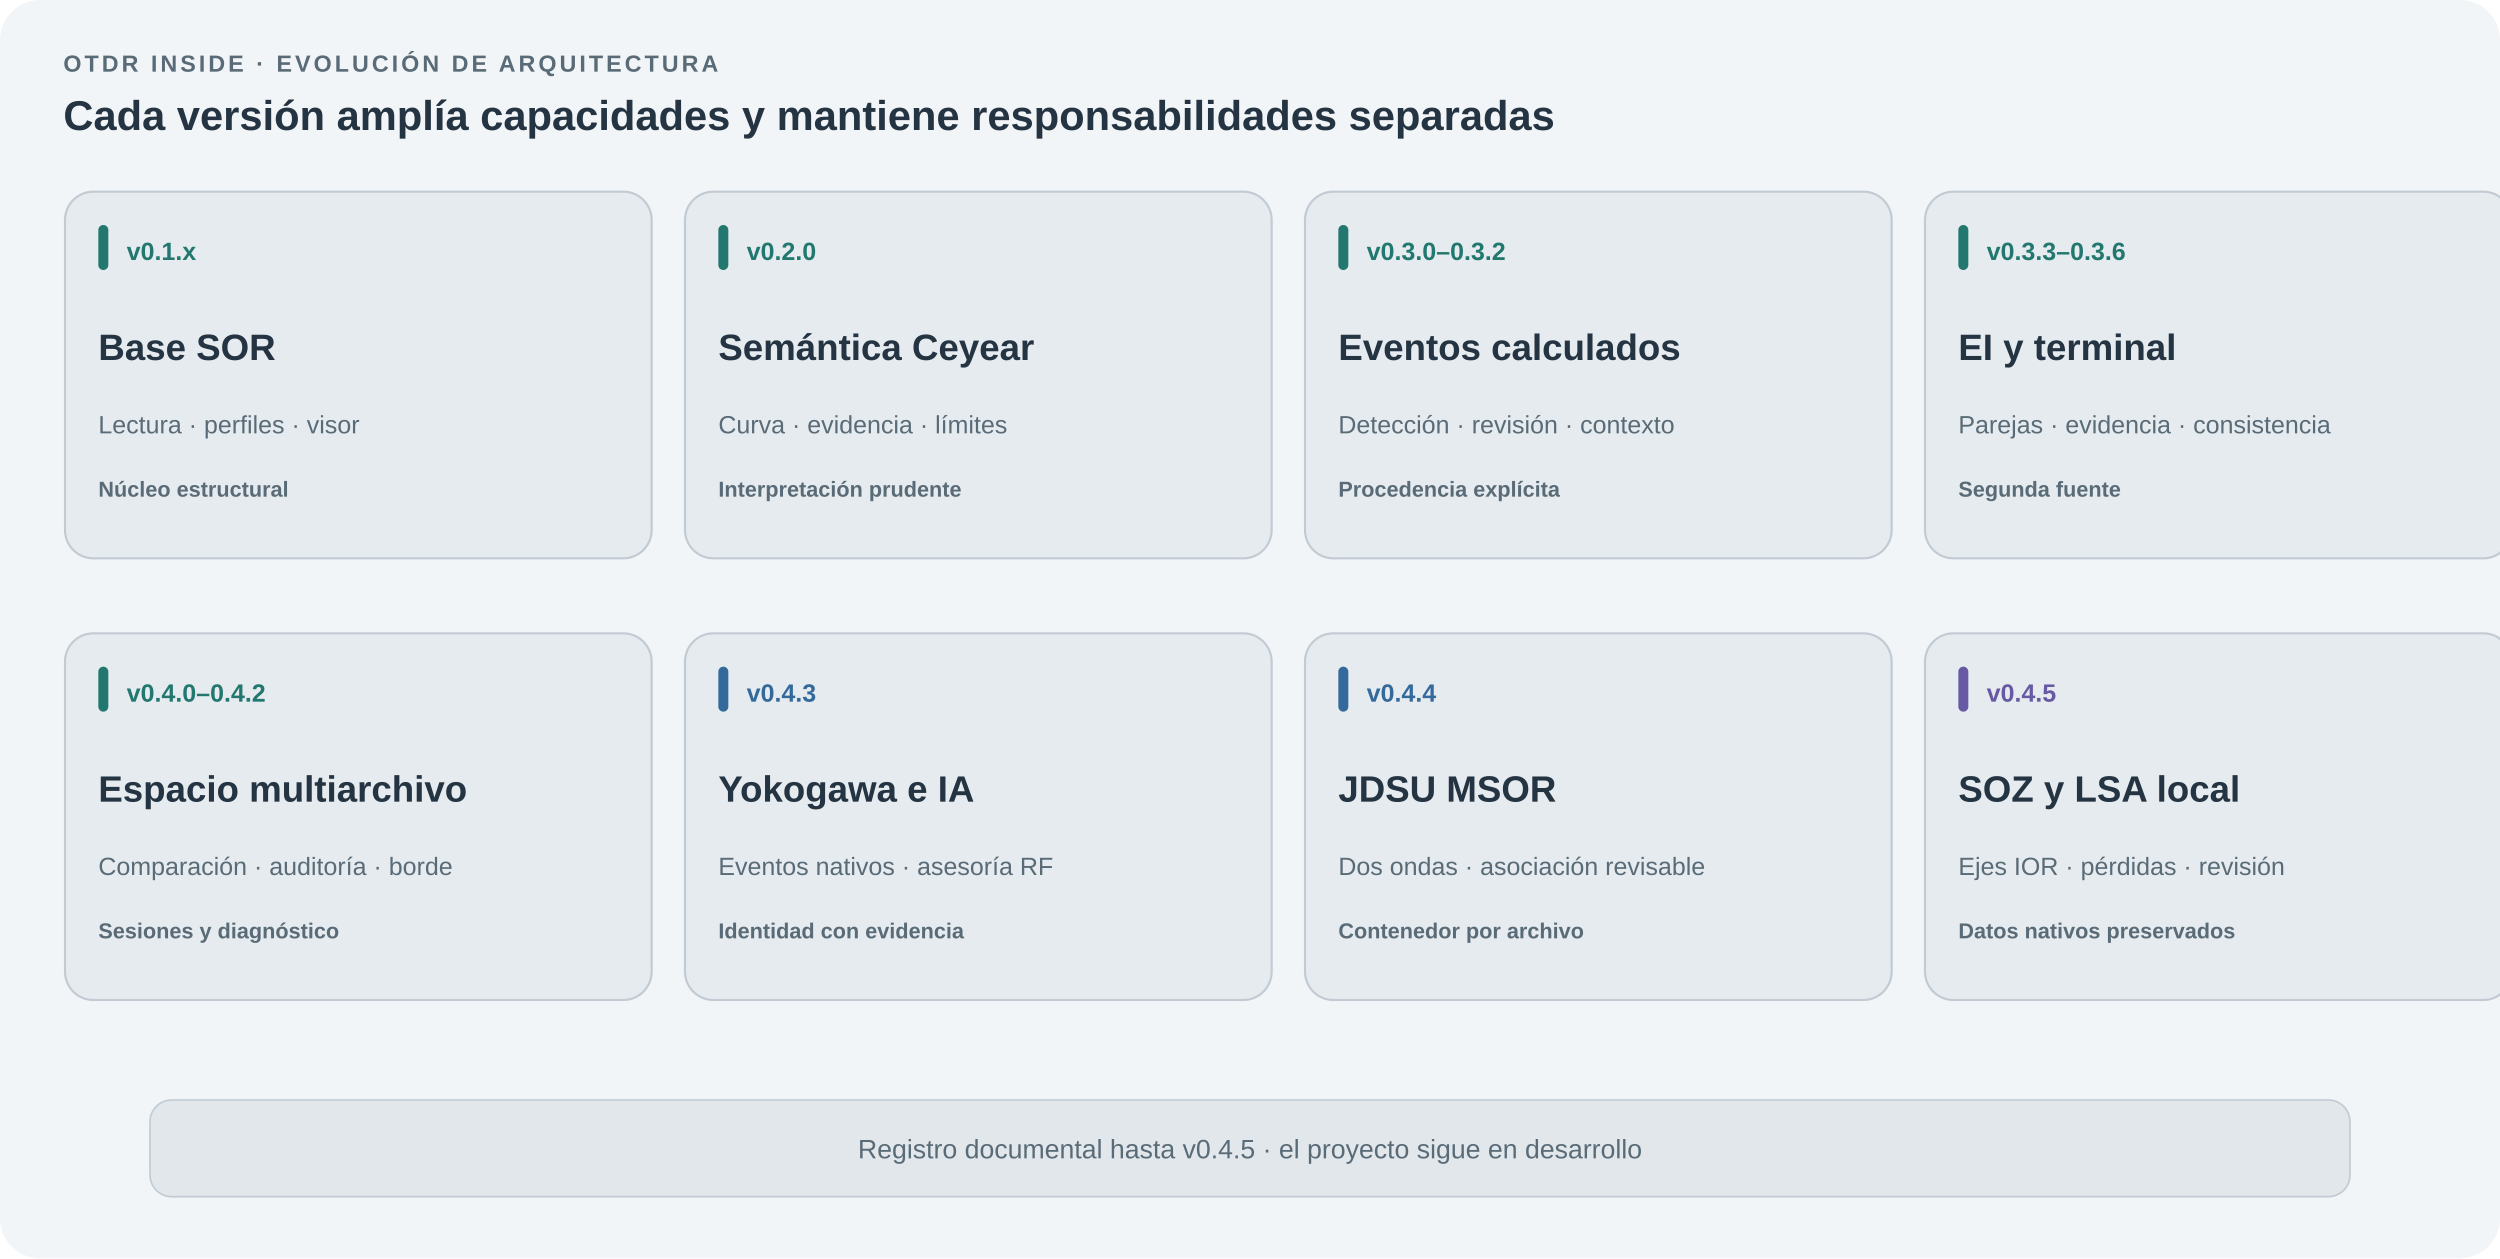
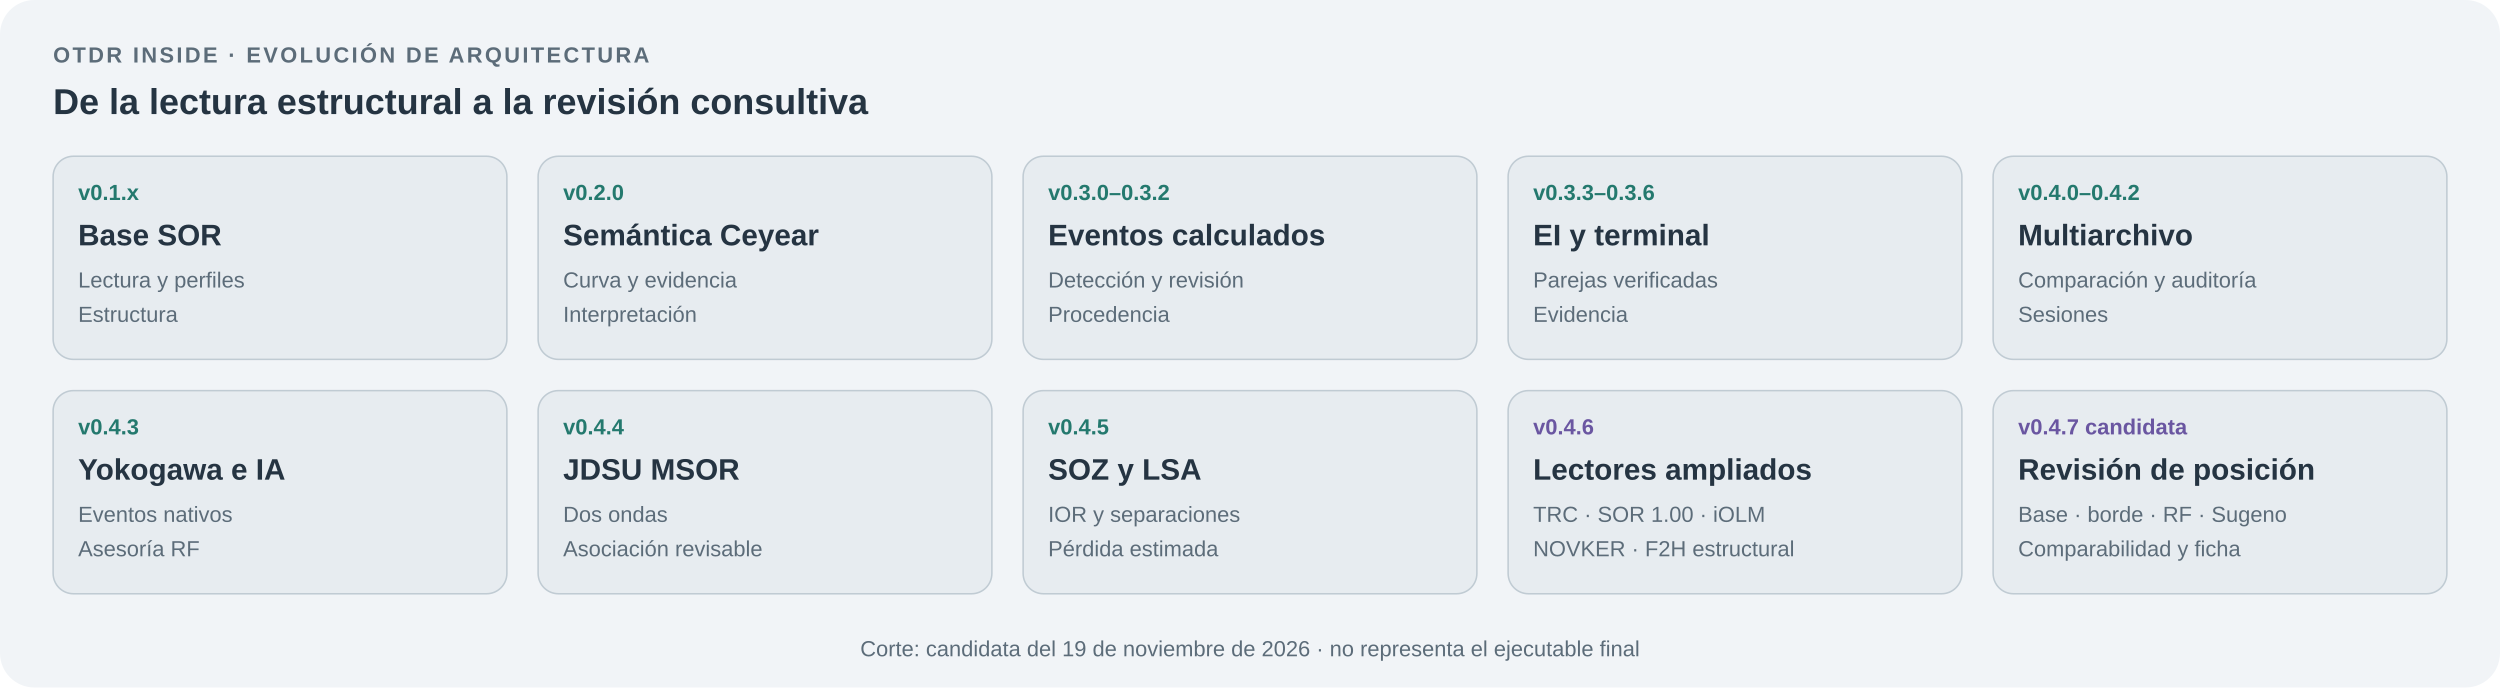
- <svg xmlns="http://www.w3.org/2000/svg" width="1500" height="755" viewBox="0 0 1500 755">
-   <rect width="1500" height="755" rx="24" fill="#f2f5f7" />
+ <svg xmlns="http://www.w3.org/2000/svg" width="1600" height="440" viewBox="0 0 1600 440">
+   <rect width="1600" height="440" rx="22" fill="#f1f4f7" />
  <g font-family="Segoe UI,Arial,sans-serif">
-     <text x="38" y="43" font-size="14" font-weight="700" fill="#596b77" letter-spacing="1.8">OTDR INSIDE · EVOLUCIÓN DE ARQUITECTURA</text>
-     <text x="38" y="78" font-size="25" font-weight="700" fill="#253442">Cada versión amplía capacidades y mantiene responsabilidades separadas</text>
-     <rect x="39" y="115" width="352" height="220" rx="17" fill="#e6ebef" stroke="#c2cbd3" stroke-width="1.3" />
-     <rect x="59" y="135" width="6" height="27" rx="3" fill="#22786f" />
-     <text x="76" y="156" font-size="15" font-weight="700" fill="#22786f">v0.1.x</text>
-     <text x="59" y="216" font-size="22" font-weight="700" fill="#253442">Base SOR</text>
-     <text x="59" y="260" font-size="15" fill="#596b77">Lectura · perfiles · visor</text>
-     <text x="59" y="298" font-size="13" font-weight="600" fill="#596b77">Núcleo estructural</text>
-     <rect x="411" y="115" width="352" height="220" rx="17" fill="#e6ebef" stroke="#c2cbd3" stroke-width="1.3" />
-     <rect x="431" y="135" width="6" height="27" rx="3" fill="#22786f" />
-     <text x="448" y="156" font-size="15" font-weight="700" fill="#22786f">v0.2.0</text>
-     <text x="431" y="216" font-size="22" font-weight="700" fill="#253442">Semántica Ceyear</text>
-     <text x="431" y="260" font-size="15" fill="#596b77">Curva · evidencia · límites</text>
-     <text x="431" y="298" font-size="13" font-weight="600" fill="#596b77">Interpretación prudente</text>
-     <rect x="783" y="115" width="352" height="220" rx="17" fill="#e6ebef" stroke="#c2cbd3" stroke-width="1.3" />
-     <rect x="803" y="135" width="6" height="27" rx="3" fill="#22786f" />
-     <text x="820" y="156" font-size="15" font-weight="700" fill="#22786f">v0.3.0–0.3.2</text>
-     <text x="803" y="216" font-size="22" font-weight="700" fill="#253442">Eventos calculados</text>
-     <text x="803" y="260" font-size="15" fill="#596b77">Detección · revisión · contexto</text>
-     <text x="803" y="298" font-size="13" font-weight="600" fill="#596b77">Procedencia explícita</text>
-     <rect x="1155" y="115" width="352" height="220" rx="17" fill="#e6ebef" stroke="#c2cbd3" stroke-width="1.3" />
-     <rect x="1175" y="135" width="6" height="27" rx="3" fill="#22786f" />
-     <text x="1192" y="156" font-size="15" font-weight="700" fill="#22786f">v0.3.3–0.3.6</text>
-     <text x="1175" y="216" font-size="22" font-weight="700" fill="#253442">EI y terminal</text>
-     <text x="1175" y="260" font-size="15" fill="#596b77">Parejas · evidencia · consistencia</text>
-     <text x="1175" y="298" font-size="13" font-weight="600" fill="#596b77">Segunda fuente</text>
-     <rect x="39" y="380" width="352" height="220" rx="17" fill="#e6ebef" stroke="#c2cbd3" stroke-width="1.3" />
-     <rect x="59" y="400" width="6" height="27" rx="3" fill="#22786f" />
-     <text x="76" y="421" font-size="15" font-weight="700" fill="#22786f">v0.4.0–0.4.2</text>
-     <text x="59" y="481" font-size="22" font-weight="700" fill="#253442">Espacio multiarchivo</text>
-     <text x="59" y="525" font-size="15" fill="#596b77">Comparación · auditoría · borde</text>
-     <text x="59" y="563" font-size="13" font-weight="600" fill="#596b77">Sesiones y diagnóstico</text>
-     <rect x="411" y="380" width="352" height="220" rx="17" fill="#e6ebef" stroke="#c2cbd3" stroke-width="1.3" />
-     <rect x="431" y="400" width="6" height="27" rx="3" fill="#346a9b" />
-     <text x="448" y="421" font-size="15" font-weight="700" fill="#346a9b">v0.4.3</text>
-     <text x="431" y="481" font-size="22" font-weight="700" fill="#253442">Yokogawa e IA</text>
-     <text x="431" y="525" font-size="15" fill="#596b77">Eventos nativos · asesoría RF</text>
-     <text x="431" y="563" font-size="13" font-weight="600" fill="#596b77">Identidad con evidencia</text>
-     <rect x="783" y="380" width="352" height="220" rx="17" fill="#e6ebef" stroke="#c2cbd3" stroke-width="1.3" />
-     <rect x="803" y="400" width="6" height="27" rx="3" fill="#346a9b" />
-     <text x="820" y="421" font-size="15" font-weight="700" fill="#346a9b">v0.4.4</text>
-     <text x="803" y="481" font-size="22" font-weight="700" fill="#253442">JDSU MSOR</text>
-     <text x="803" y="525" font-size="15" fill="#596b77">Dos ondas · asociación revisable</text>
-     <text x="803" y="563" font-size="13" font-weight="600" fill="#596b77">Contenedor por archivo</text>
-     <rect x="1155" y="380" width="352" height="220" rx="17" fill="#e6ebef" stroke="#c2cbd3" stroke-width="1.3" />
-     <rect x="1175" y="400" width="6" height="27" rx="3" fill="#6759a4" />
-     <text x="1192" y="421" font-size="15" font-weight="700" fill="#6759a4">v0.4.5</text>
-     <text x="1175" y="481" font-size="22" font-weight="700" fill="#253442">SOZ y LSA local</text>
-     <text x="1175" y="525" font-size="15" fill="#596b77">Ejes IOR · pérdidas · revisión</text>
-     <text x="1175" y="563" font-size="13" font-weight="600" fill="#596b77">Datos nativos preservados</text>
-     <rect x="90" y="660" width="1320" height="58" rx="13" fill="#e2e7ec" stroke="#c2cbd3" />
-     <text x="750" y="695" text-anchor="middle" font-size="16" fill="#596b77">Registro documental hasta v0.4.5 · el proyecto sigue en desarrollo</text>
+     <text x="34" y="40" font-size="14" font-weight="700" letter-spacing="1.5" fill="#5c6c79">OTDR INSIDE · EVOLUCIÓN DE ARQUITECTURA</text>
+     <text x="34" y="73" font-size="23" font-weight="700" fill="#253442">De la lectura estructural a la revisión consultiva</text>
+     <rect x="34" y="100" width="290.4" height="130" rx="13" fill="#e7ecf0" stroke="#c0cbd3" />
+     <text x="50" y="128" font-size="14" fill="#24796e" font-weight="700">v0.1.x</text>
+     <text x="50" y="157" font-size="19" font-weight="700" fill="#253442">Base SOR</text>
+     <text x="50" y="184" font-size="14" fill="#5c6c79">Lectura y perfiles</text>
+     <text x="50" y="206" font-size="14" fill="#5c6c79">Estructura</text>
+     <rect x="344.4" y="100" width="290.4" height="130" rx="13" fill="#e7ecf0" stroke="#c0cbd3" />
+     <text x="360.4" y="128" font-size="14" fill="#24796e" font-weight="700">v0.2.0</text>
+     <text x="360.4" y="157" font-size="19" font-weight="700" fill="#253442">Semántica Ceyear</text>
+     <text x="360.4" y="184" font-size="14" fill="#5c6c79">Curva y evidencia</text>
+     <text x="360.4" y="206" font-size="14" fill="#5c6c79">Interpretación</text>
+     <rect x="654.8" y="100" width="290.4" height="130" rx="13" fill="#e7ecf0" stroke="#c0cbd3" />
+     <text x="670.8" y="128" font-size="14" fill="#24796e" font-weight="700">v0.3.0–0.3.2</text>
+     <text x="670.8" y="157" font-size="19" font-weight="700" fill="#253442">Eventos calculados</text>
+     <text x="670.8" y="184" font-size="14" fill="#5c6c79">Detección y revisión</text>
+     <text x="670.8" y="206" font-size="14" fill="#5c6c79">Procedencia</text>
+     <rect x="965.2" y="100" width="290.4" height="130" rx="13" fill="#e7ecf0" stroke="#c0cbd3" />
+     <text x="981.2" y="128" font-size="14" fill="#24796e" font-weight="700">v0.3.3–0.3.6</text>
+     <text x="981.2" y="157" font-size="19" font-weight="700" fill="#253442">EI y terminal</text>
+     <text x="981.2" y="184" font-size="14" fill="#5c6c79">Parejas verificadas</text>
+     <text x="981.2" y="206" font-size="14" fill="#5c6c79">Evidencia</text>
+     <rect x="1275.6" y="100" width="290.4" height="130" rx="13" fill="#e7ecf0" stroke="#c0cbd3" />
+     <text x="1291.6" y="128" font-size="14" fill="#24796e" font-weight="700">v0.4.0–0.4.2</text>
+     <text x="1291.6" y="157" font-size="19" font-weight="700" fill="#253442">Multiarchivo</text>
+     <text x="1291.6" y="184" font-size="14" fill="#5c6c79">Comparación y auditoría</text>
+     <text x="1291.6" y="206" font-size="14" fill="#5c6c79">Sesiones</text>
+     <rect x="34" y="250" width="290.4" height="130" rx="13" fill="#e7ecf0" stroke="#c0cbd3" />
+     <text x="50" y="278" font-size="14" fill="#24796e" font-weight="700">v0.4.3</text>
+     <text x="50" y="307" font-size="19" font-weight="700" fill="#253442">Yokogawa e IA</text>
+     <text x="50" y="334" font-size="14" fill="#5c6c79">Eventos nativos</text>
+     <text x="50" y="356" font-size="14" fill="#5c6c79">Asesoría RF</text>
+     <rect x="344.4" y="250" width="290.4" height="130" rx="13" fill="#e7ecf0" stroke="#c0cbd3" />
+     <text x="360.4" y="278" font-size="14" fill="#24796e" font-weight="700">v0.4.4</text>
+     <text x="360.4" y="307" font-size="19" font-weight="700" fill="#253442">JDSU MSOR</text>
+     <text x="360.4" y="334" font-size="14" fill="#5c6c79">Dos ondas</text>
+     <text x="360.4" y="356" font-size="14" fill="#5c6c79">Asociación revisable</text>
+     <rect x="654.8" y="250" width="290.4" height="130" rx="13" fill="#e7ecf0" stroke="#c0cbd3" />
+     <text x="670.8" y="278" font-size="14" fill="#24796e" font-weight="700">v0.4.5</text>
+     <text x="670.8" y="307" font-size="19" font-weight="700" fill="#253442">SOZ y LSA</text>
+     <text x="670.8" y="334" font-size="14" fill="#5c6c79">IOR y separaciones</text>
+     <text x="670.8" y="356" font-size="14" fill="#5c6c79">Pérdida estimada</text>
+     <rect x="965.2" y="250" width="290.4" height="130" rx="13" fill="#e7ecf0" stroke="#c0cbd3" />
+     <text x="981.2" y="278" font-size="14" fill="#6a56a1" font-weight="700">v0.4.6</text>
+     <text x="981.2" y="307" font-size="19" font-weight="700" fill="#253442">Lectores ampliados</text>
+     <text x="981.2" y="334" font-size="14" fill="#5c6c79">TRC · SOR 1.00 · iOLM</text>
+     <text x="981.2" y="356" font-size="14" fill="#5c6c79">NOVKER · F2H estructural</text>
+     <rect x="1275.6" y="250" width="290.4" height="130" rx="13" fill="#e7ecf0" stroke="#c0cbd3" />
+     <text x="1291.6" y="278" font-size="14" fill="#6a56a1" font-weight="700">v0.4.7 candidata</text>
+     <text x="1291.6" y="307" font-size="19" font-weight="700" fill="#253442">Revisión de posición</text>
+     <text x="1291.6" y="334" font-size="14" fill="#5c6c79">Base · borde · RF · Sugeno</text>
+     <text x="1291.6" y="356" font-size="14" fill="#5c6c79">Comparabilidad y ficha</text>
+     <text x="800" y="420" text-anchor="middle" font-size="14" fill="#5c6c79">Corte: candidata del 19 de noviembre de 2026 · no representa el ejecutable final</text>
  </g>
</svg>
